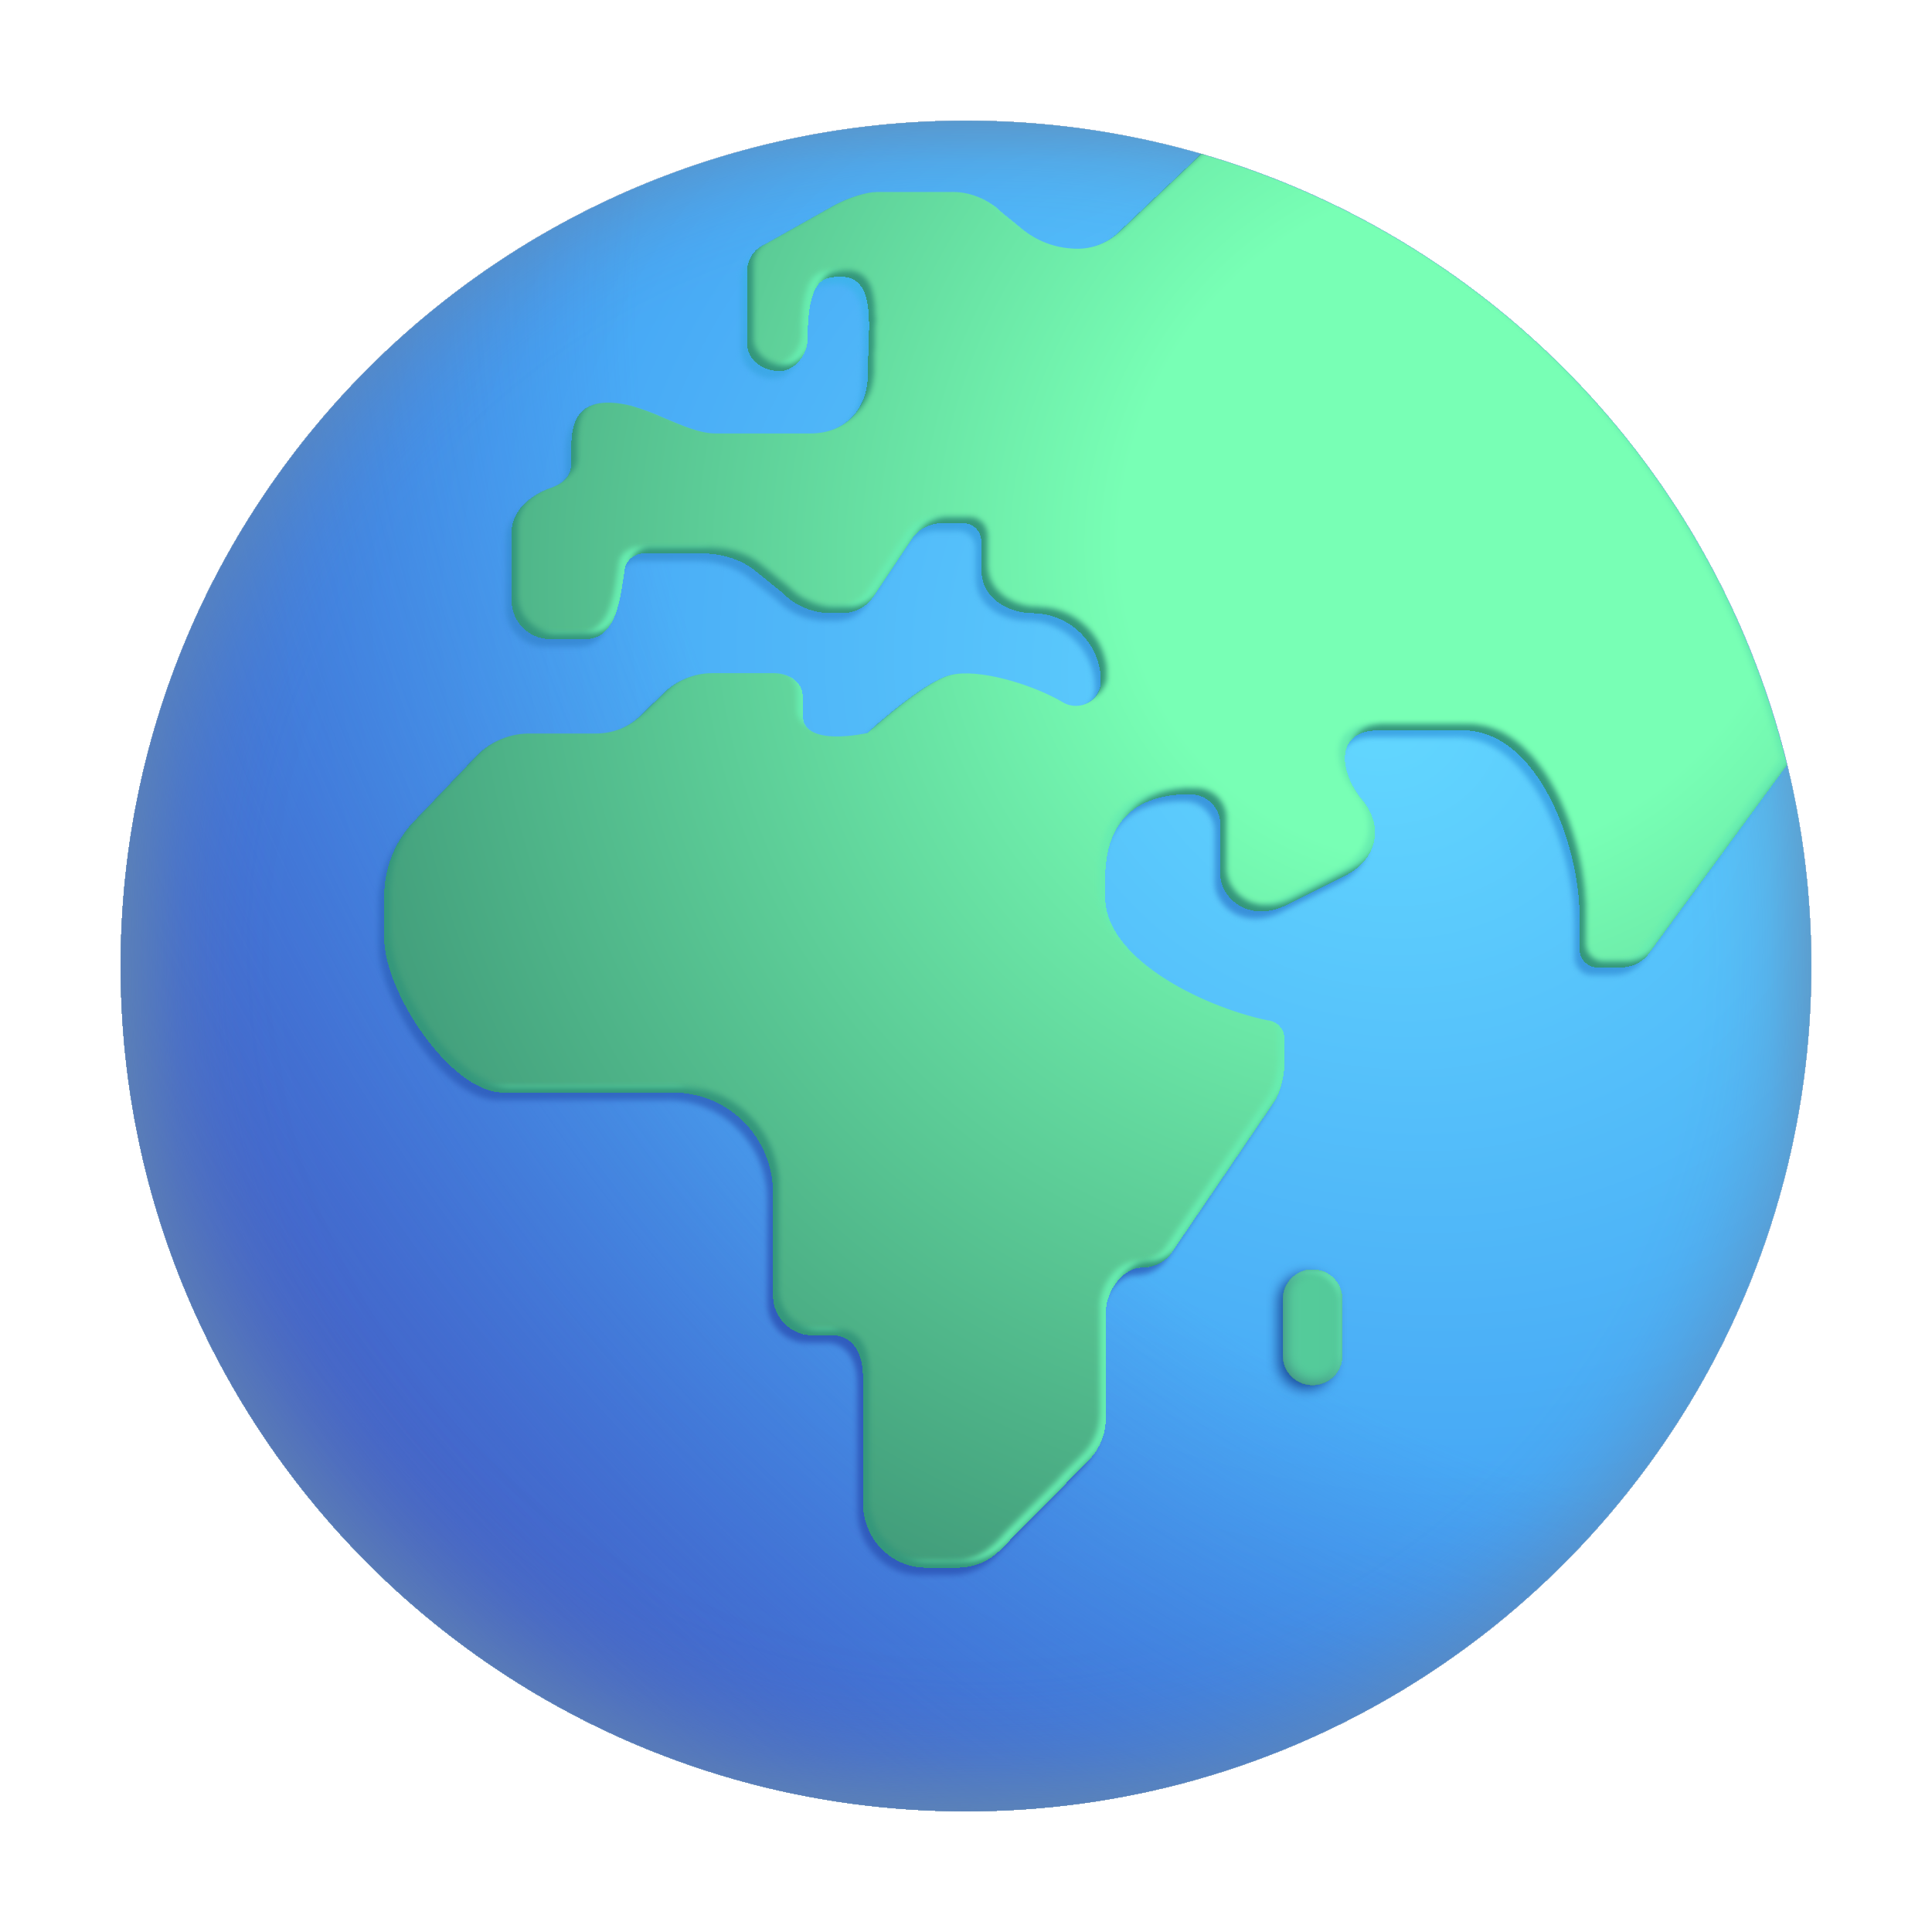
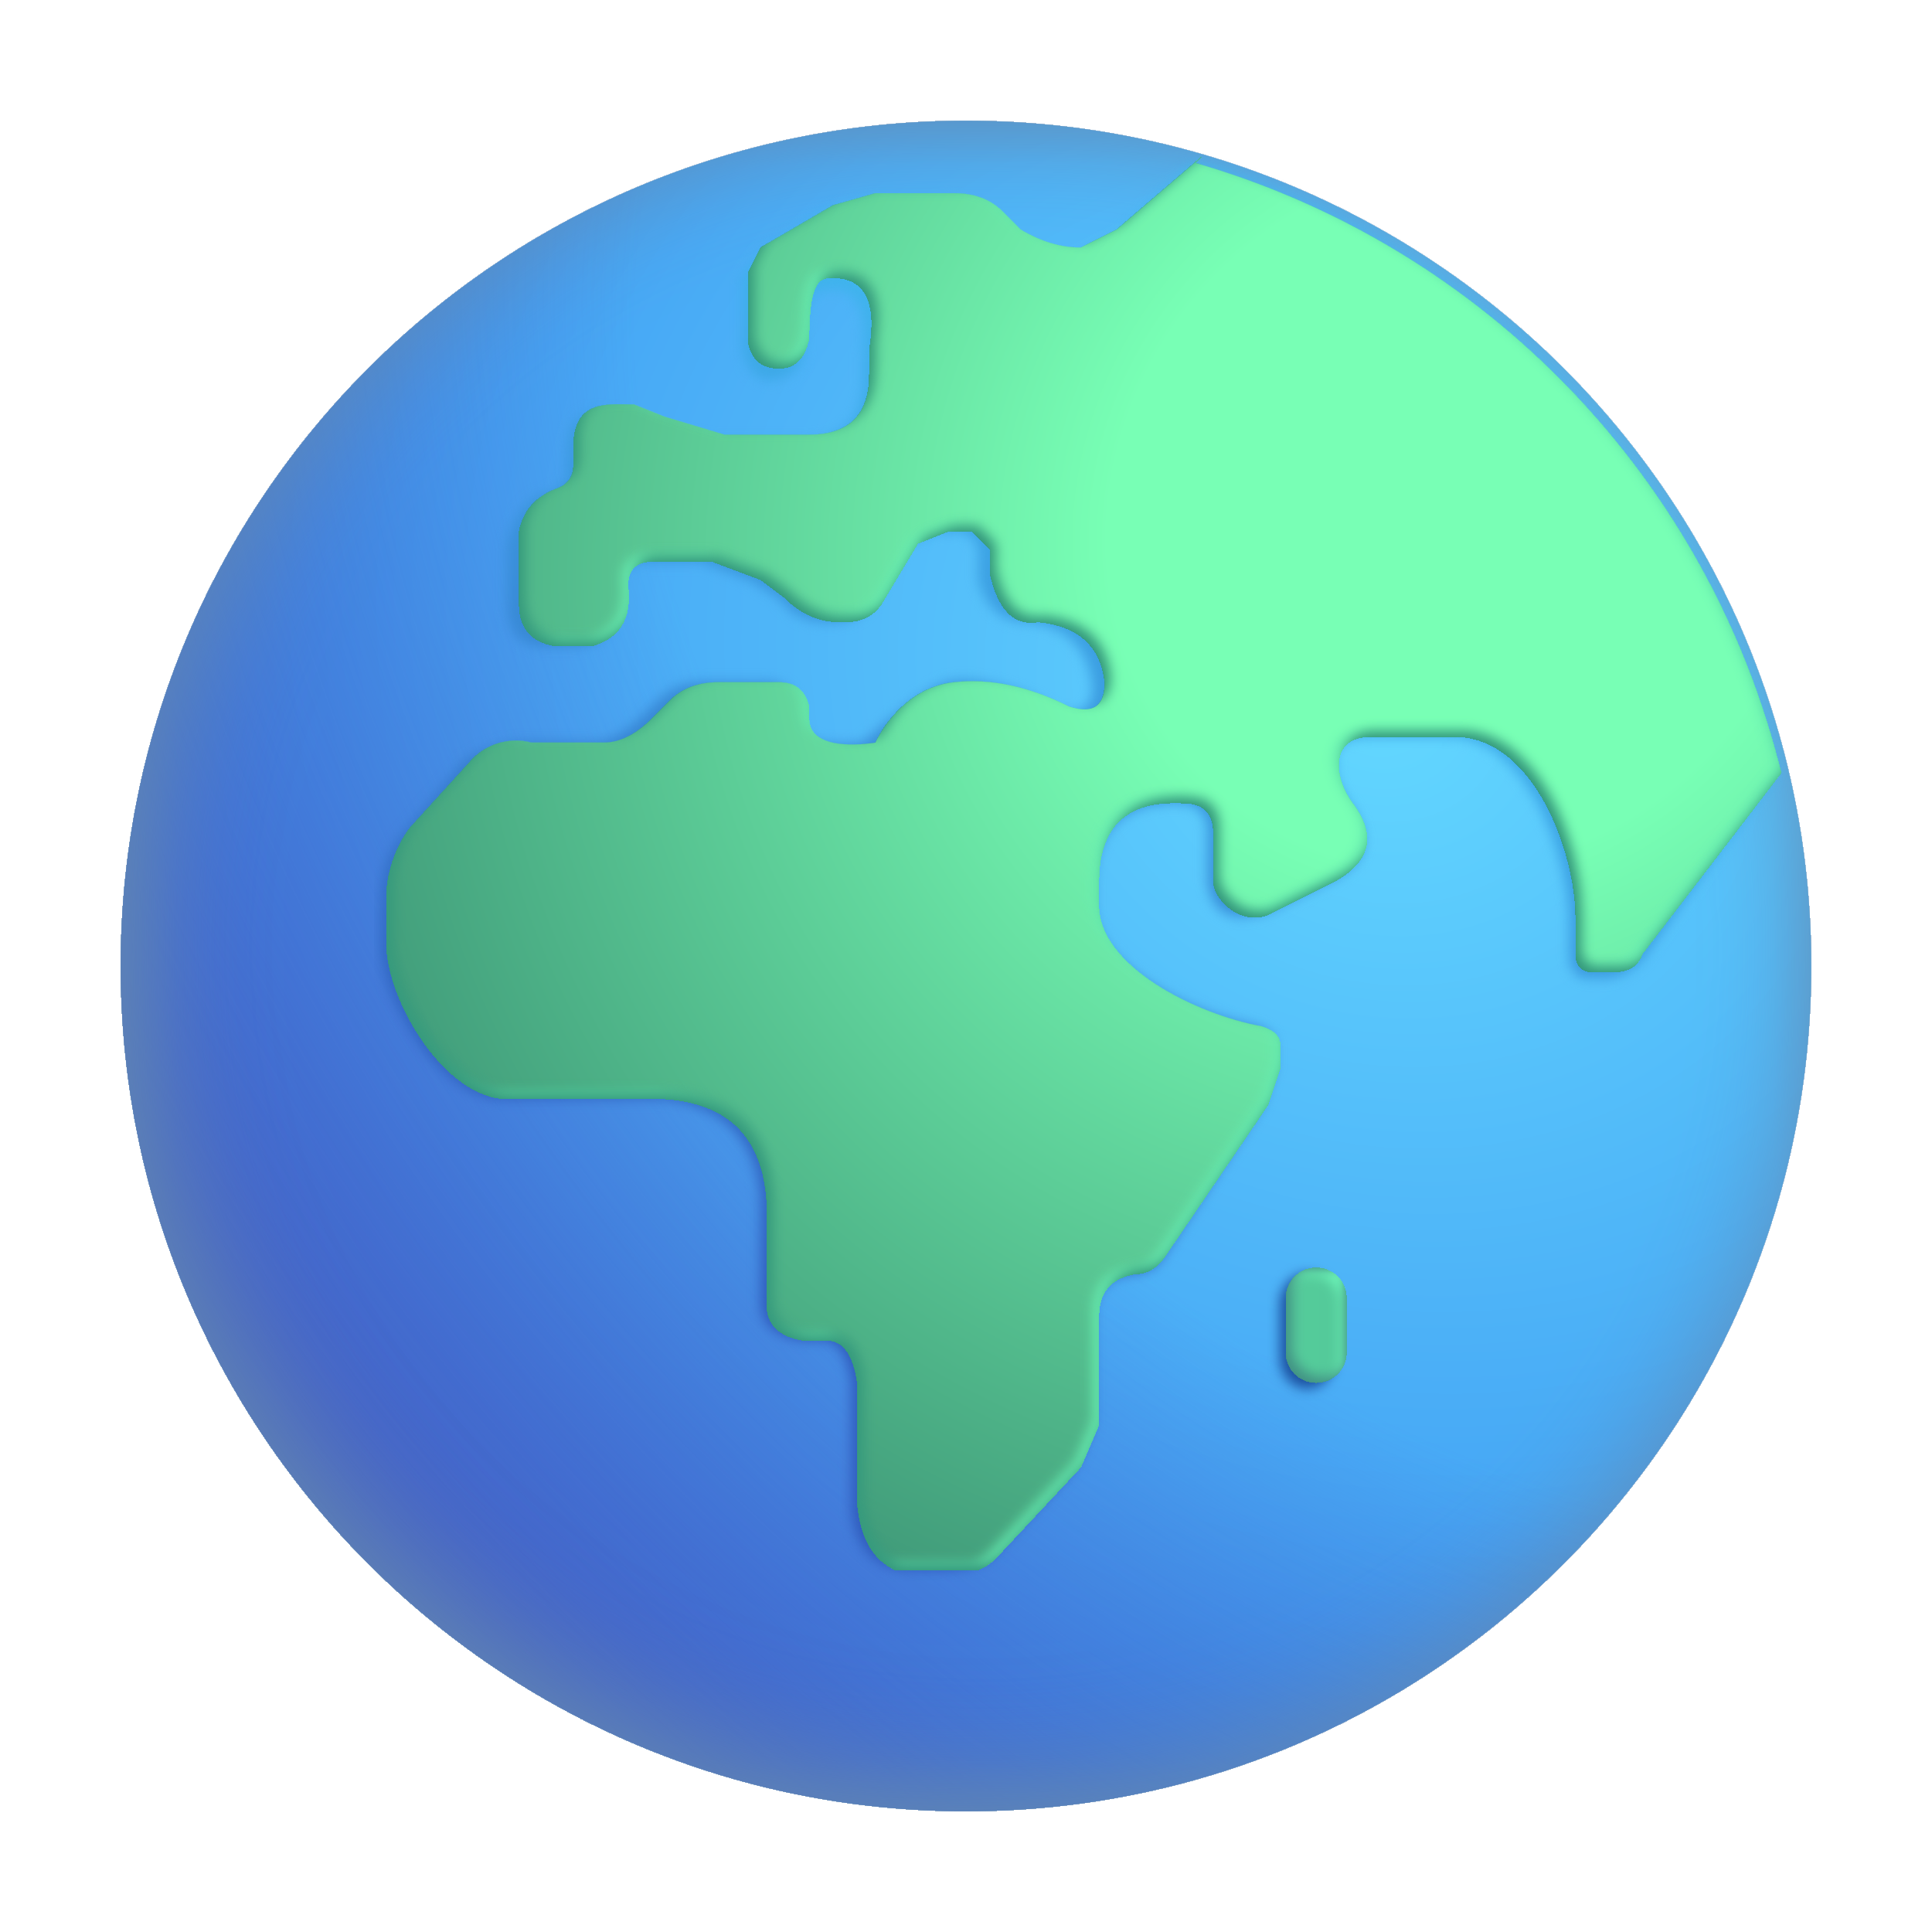
<svg xmlns="http://www.w3.org/2000/svg" fill="none" viewBox="0 0 32 32">
  <g filter="url(#filter0_i_18_4729)">
    <path fill="url(#paint0_radial_18_4729)" d="M16 30a14 14 0 1 0 0-28 14 14 0 0 0 0 28" />
    <path fill="url(#paint1_radial_18_4729)" d="M16 30a14 14 0 1 0 0-28 14 14 0 0 0 0 28" />
  </g>
  <g filter="url(#filter1_f_18_4729)">
-     <path fill="url(#paint2_linear_18_4729)" d="m19.81 2.68-1.38 1.3a1 1 0 0 1-.67.27q-.5 0-.9-.3l-.36-.3c-.21-.2-.52-.34-.81-.34h-1.26c-.18 0-.46.08-.69.21l-1.19.67a.5.5 0 0 0-.27.42v1.2c0 .3.31.47.55.46.24-.02.44-.28.44-.52 0-1 .27-1.02.47-1.04.59-.07.59.53.56 1.19l-.02.44c0 .57-.38.97-.96.97h-1.56c-.28 0-.58-.14-.87-.26a4 4 0 0 0-.54-.2c-.42-.1-.98-.13-.98.65v.3q0 .3-.37.42c-.3.11-.62.36-.62.73v1.12c0 .35.29.64.64.64h.57c.47 0 .56-.56.62-.96l.02-.12c0-.18.15-.34.34-.34h.96c.09 0 .54 0 .9.3l.43.34q.35.35.83.35h.14q.36 0 .55-.3l.61-.91a.6.6 0 0 1 .52-.28h.37c.15 0 .28.13.28.29v.47c0 .55.54.73.85.73.62 0 1.13.5 1.13 1.13 0 .32-.36.52-.64.35-.52-.31-1.4-.56-1.85-.45-.43.1-1.38.96-1.38.96s-1.1.26-1.08-.32v-.28c.01-.26-.25-.38-.47-.38h-1.03c-.3 0-.6.12-.81.33l-.32.32q-.33.34-.8.34H8.7c-.34-.01-.67.13-.91.37l-1.05 1.12c-.3.32-.47.75-.47 1.2v.7c0 .88 1.1 2.55 1.97 2.55h2.82c.91 0 1.65.74 1.65 1.66v1.7c0 .36.3.66.65.66h.34c.2 0 .5.14.5.7v2.08c0 .59.47 1.07 1.06 1.07h.48q.43 0 .75-.31l1.44-1.47a1 1 0 0 0 .29-.7v-1.77c0-.33.27-.72.6-.72q.31-.01.5-.26l1.71-2.53q.15-.3.15-.63v-.36c0-.16-.13-.3-.29-.31-1.11-.24-2.68-1.04-2.68-2.03v-.33c0-1.4 1.12-1.4 1.4-1.4h.01c.28 0 .5.24.5.5v.85c0 .35.44.79 1.07.5l1-.5c.51-.26.64-.79.26-1.25-.36-.43-.47-1.16.29-1.16h1.39c1.26 0 1.95 1.92 1.95 3.1v.54c0 .17.13.3.3.3h.34q.32 0 .53-.28l2.24-3.07A14 14 0 0 0 19.8 2.68" />
+     <path fill="url(#paint2_linear_18_4729)" d="M19.8 2.7 18.4 4l-.6.3q-.5 0-1-.3l-.3-.3q-.3-.3-.8-.4h-1.3l-.7.2-1.1.7-.3.4v1.2q.1.5.5.5.5-.1.5-.5c0-1 .2-1 .4-1q.7-.1.6 1.1v.4q0 1-1 1h-1.5l-1-.2-.4-.2c-.5-.1-1-.2-1 .6v.3q0 .3-.4.4t-.6.8v1q0 .7.6.7h.6q.7-.1.6-1 0-.3.4-.4h1l.8.3.5.3q.3.4.8.4h.1q.4 0 .6-.3l.6-1 .5-.2h.4q.2 0 .3.3v.5q.2.7.8.7 1 .1 1.1 1.1 0 .5-.6.4c-.5-.4-1.4-.6-1.8-.5s-1.4 1-1.4 1-1.1.2-1.1-.4v-.2q-.1-.4-.5-.4h-1q-.5 0-.8.3l-.3.3q-.4.4-.8.4H8.7q-.5 0-1 .3l-1 1.2q-.4.4-.4 1.2v.7c0 .8 1 2.5 2 2.5H11q1.5.2 1.6 1.7v1.7q0 .5.7.6h.3q.4 0 .5.7V25q.1 1 1 1h.5q.5 0 .8-.2l1.4-1.5.3-.7v-1.8q0-.6.6-.7.3 0 .5-.2l1.7-2.6.2-.6v-.4q0-.2-.3-.3c-1.1-.2-2.7-1-2.7-2v-.3c0-1.4 1.1-1.4 1.4-1.4q.5 0 .5.5v.8q.1.8 1 .5l1-.5q.9-.4.4-1.2c-.4-.5-.5-1.2.2-1.2H24c1.3 0 2 2 2 3.1v.5q0 .4.3.4h.3q.3 0 .6-.3l2.2-3.1a14 14 0 0 0-9.7-10.1" />
  </g>
  <g filter="url(#filter2_ii_18_4729)">
-     <path fill="url(#paint3_radial_18_4729)" d="m19.9 2.55-1.37 1.3a1 1 0 0 1-.67.27q-.5 0-.9-.3l-.37-.3c-.2-.2-.5-.34-.8-.34h-1.26c-.18 0-.46.09-.69.21l-1.19.67a.5.5 0 0 0-.27.42v1.2c0 .31.31.47.55.46.24-.02.44-.28.44-.52 0-1 .27-1.02.46-1.04h.01c.59-.06.58.53.55 1.19l-.01.44c0 .57-.38.97-.96.97h-1.56c-.28 0-.58-.14-.87-.26a4 4 0 0 0-.54-.2c-.42-.1-.98-.13-.98.65v.3q0 .3-.37.42c-.3.11-.62.37-.62.73v1.12c0 .35.28.64.64.64h.57c.47 0 .56-.56.62-.95l.02-.12c0-.2.14-.35.34-.35h.96c.08 0 .54 0 .9.3l.42.34q.35.35.84.35h.14q.35 0 .55-.3l.6-.9a.6.6 0 0 1 .53-.29h.36a.3.3 0 0 1 .29.3v.46c0 .55.54.73.84.73.62 0 1.14.5 1.14 1.13 0 .32-.36.52-.64.35-.53-.31-1.41-.56-1.85-.45-.44.1-1.38.96-1.38.96s-1.11.26-1.08-.32v-.27c0-.27-.25-.4-.47-.4h-1.03c-.3 0-.6.13-.81.35l-.32.31q-.33.34-.8.34H8.8a1.2 1.2 0 0 0-.91.38l-1.06 1.11a1.8 1.8 0 0 0-.46 1.2v.7c0 .88 1.1 2.55 1.97 2.55h2.81c.92 0 1.66.74 1.66 1.67v1.7c0 .36.3.65.64.65h.35c.2 0 .5.14.5.7v2.08c0 .59.46 1.07 1.05 1.07h.49q.44 0 .74-.31l1.45-1.47a1 1 0 0 0 .28-.7v-1.77c.01-.33.28-.72.6-.72.2 0 .4-.1.5-.26l1.72-2.53q.14-.3.14-.63v-.36c0-.15-.12-.3-.28-.31-1.12-.24-2.69-1.04-2.69-2.03v-.33c0-1.4 1.13-1.39 1.42-1.39.28 0 .5.23.5.5v.84c0 .35.44.8 1.07.5l1-.5c.5-.26.64-.79.26-1.25-.36-.43-.48-1.15.29-1.15h1.39c1.25 0 1.94 1.9 1.94 3.1v.53c0 .17.14.3.3.3h.34q.35 0 .53-.28l2.25-3.07a14 14 0 0 0-9.7-10.12" />
+     <path fill="url(#paint3_radial_18_4729)" d="m19.9 2.6-1.4 1.2-.6.3q-.5 0-1-.3l-.3-.3q-.3-.3-.8-.3h-1.3l-.7.2-1.2.7-.2.4v1.2q.1.4.5.4t.5-.5c0-1 .2-1 .4-1q.8 0 .6 1.2v.4q0 1-1 1H12l-1-.3-.5-.2c-.4 0-1-.1-1 .7v.3q0 .3-.3.4-.5.2-.6.7V10q0 .6.6.7h.6q.7-.2.6-1 0-.4.4-.4h1l.8.3.4.3q.4.4.9.4h.1q.4 0 .6-.3l.6-1 .5-.2h.4l.3.3v.4q.2.9.8.8 1 .1 1.1 1 0 .6-.6.4-1-.5-1.9-.4c-.9.1-1.3 1-1.3 1s-1.1.2-1.1-.4v-.2q-.1-.4-.5-.4h-1q-.5 0-.8.3l-.3.3q-.4.4-.8.4H8.8a1 1 0 0 0-1 .3l-1 1.1a2 2 0 0 0-.4 1.2v.7c0 1 1 2.6 2 2.6H11q1.6.1 1.7 1.7v1.7q0 .5.6.6h.4q.4 0 .5.7v2q.1 1.1 1 1.2h.5q.5 0 .8-.3l1.4-1.5.3-.7v-1.8q0-.6.6-.7.3 0 .5-.3l1.7-2.5.2-.6v-.4q0-.2-.3-.3c-1.1-.2-2.7-1-2.7-2v-.4c0-1.4 1.1-1.3 1.4-1.3q.5 0 .5.5v.8c0 .3.5.8 1 .5l1-.5q.9-.5.3-1.3c-.3-.4-.4-1.1.3-1.1h1.4c1.3 0 2 1.9 2 3v.6q0 .3.3.3h.3q.4 0 .5-.3l2.3-3a14 14 0 0 0-9.7-10.1" />
  </g>
  <g filter="url(#filter3_f_18_4729)">
-     <rect width=".93" height="1.91" x="21.17" y="21.1" fill="#1c51a0" rx=".46" />
+     <rect width=".9" height="1.9" x="21.2" y="21.1" fill="#1c51a0" rx=".5" />
  </g>
  <g filter="url(#filter4_ii_18_4729)">
-     <rect width=".98" height="1.91" x="21.25" y="21.03" fill="url(#paint4_linear_18_4729)" rx=".49" />
+     <rect width="1" height="1.9" x="21.3" y="21" fill="url(#paint4_linear_18_4729)" rx=".5" />
  </g>
  <defs>
-     <filter id="filter0_i_18_4729" width="28.25" height="28.25" x="2" y="1.75" color-interpolation-filters="sRGB" filterUnits="userSpaceOnUse">
+     <filter id="filter0_i_18_4729" width="28.3" height="28.3" x="2" y="1.8" color-interpolation-filters="sRGB" filterUnits="userSpaceOnUse">
      <feFlood flood-opacity="0" result="BackgroundImageFix" />
      <feBlend in="SourceGraphic" in2="BackgroundImageFix" result="shape" />
      <feColorMatrix in="SourceAlpha" result="hardAlpha" values="0 0 0 0 0 0 0 0 0 0 0 0 0 0 0 0 0 0 127 0" />
-       <feOffset dx=".25" dy="-.25" />
+       <feOffset dx=".3" dy="-.3" />
      <feGaussianBlur stdDeviation="1" />
      <feComposite in2="hardAlpha" k2="-1" k3="1" operator="arithmetic" />
      <feColorMatrix values="0 0 0 0 0.388 0 0 0 0 0.537 0 0 0 0 0.694 0 0 0 1 0" />
      <feBlend in2="shape" result="effect1_innerShadow_18_4729" />
    </filter>
-     <filter id="filter1_f_18_4729" width="23.42" height="23.61" x="6.18" y="2.58" color-interpolation-filters="sRGB" filterUnits="userSpaceOnUse">
+     <filter id="filter1_f_18_4729" width="23.4" height="23.6" x="6.2" y="2.6" color-interpolation-filters="sRGB" filterUnits="userSpaceOnUse">
      <feFlood flood-opacity="0" result="BackgroundImageFix" />
      <feBlend in="SourceGraphic" in2="BackgroundImageFix" result="shape" />
-       <feGaussianBlur result="effect1_foregroundBlur_18_4729" stdDeviation=".05" />
+       <feGaussianBlur result="effect1_foregroundBlur_18_4729" stdDeviation=".1" />
    </filter>
-     <filter id="filter2_ii_18_4729" width="23.42" height="23.51" x="6.28" y="2.45" color-interpolation-filters="sRGB" filterUnits="userSpaceOnUse">
+     <filter id="filter2_ii_18_4729" width="23.4" height="23.5" x="6.3" y="2.5" color-interpolation-filters="sRGB" filterUnits="userSpaceOnUse">
      <feFlood flood-opacity="0" result="BackgroundImageFix" />
      <feBlend in="SourceGraphic" in2="BackgroundImageFix" result="shape" />
      <feColorMatrix in="SourceAlpha" result="hardAlpha" values="0 0 0 0 0 0 0 0 0 0 0 0 0 0 0 0 0 0 127 0" />
      <feOffset dx="-.1" dy="-.1" />
-       <feGaussianBlur stdDeviation=".05" />
+       <feGaussianBlur stdDeviation=".1" />
      <feComposite in2="hardAlpha" k2="-1" k3="1" operator="arithmetic" />
      <feColorMatrix values="0 0 0 0 0.404 0 0 0 0 0.929 0 0 0 0 0.69 0 0 0 1 0" />
      <feBlend in2="shape" result="effect1_innerShadow_18_4729" />
      <feColorMatrix in="SourceAlpha" result="hardAlpha" values="0 0 0 0 0 0 0 0 0 0 0 0 0 0 0 0 0 0 127 0" />
      <feOffset dx=".1" dy="-.1" />
-       <feGaussianBlur stdDeviation=".05" />
+       <feGaussianBlur stdDeviation=".1" />
      <feComposite in2="hardAlpha" k2="-1" k3="1" operator="arithmetic" />
      <feColorMatrix values="0 0 0 0 0.204 0 0 0 0 0.592 0 0 0 0 0.482 0 0 0 1 0" />
      <feBlend in2="effect1_innerShadow_18_4729" result="effect2_innerShadow_18_4729" />
    </filter>
-     <filter id="filter3_f_18_4729" width="1.33" height="2.31" x="20.97" y="20.9" color-interpolation-filters="sRGB" filterUnits="userSpaceOnUse">
+     <filter id="filter3_f_18_4729" width="1.3" height="2.3" x="21" y="20.9" color-interpolation-filters="sRGB" filterUnits="userSpaceOnUse">
      <feFlood flood-opacity="0" result="BackgroundImageFix" />
      <feBlend in="SourceGraphic" in2="BackgroundImageFix" result="shape" />
      <feGaussianBlur result="effect1_foregroundBlur_18_4729" stdDeviation=".1" />
    </filter>
-     <filter id="filter4_ii_18_4729" width="1.08" height="2.01" x="21.2" y="20.98" color-interpolation-filters="sRGB" filterUnits="userSpaceOnUse">
+     <filter id="filter4_ii_18_4729" width="1.1" height="2" x="21.2" y="21" color-interpolation-filters="sRGB" filterUnits="userSpaceOnUse">
      <feFlood flood-opacity="0" result="BackgroundImageFix" />
      <feBlend in="SourceGraphic" in2="BackgroundImageFix" result="shape" />
      <feColorMatrix in="SourceAlpha" result="hardAlpha" values="0 0 0 0 0 0 0 0 0 0 0 0 0 0 0 0 0 0 127 0" />
-       <feOffset dx="-.05" dy=".05" />
-       <feGaussianBlur stdDeviation=".05" />
+       <feOffset dx="-.1" dy=".1" />
+       <feGaussianBlur stdDeviation=".1" />
      <feComposite in2="hardAlpha" k2="-1" k3="1" operator="arithmetic" />
      <feColorMatrix values="0 0 0 0 0.424 0 0 0 0 0.961 0 0 0 0 0.722 0 0 0 1 0" />
      <feBlend in2="shape" result="effect1_innerShadow_18_4729" />
      <feColorMatrix in="SourceAlpha" result="hardAlpha" values="0 0 0 0 0 0 0 0 0 0 0 0 0 0 0 0 0 0 127 0" />
-       <feOffset dx=".05" dy="-.05" />
+       <feOffset dx=".1" dy="-.1" />
      <feGaussianBlur stdDeviation=".1" />
      <feComposite in2="hardAlpha" k2="-1" k3="1" operator="arithmetic" />
      <feColorMatrix values="0 0 0 0 0.255 0 0 0 0 0.569 0 0 0 0 0.514 0 0 0 1 0" />
      <feBlend in2="effect1_innerShadow_18_4729" result="effect2_innerShadow_18_4729" />
    </filter>
-     <radialGradient id="paint0_radial_18_4729" cx="0" cy="0" r="1" gradientTransform="rotate(122.07 8.16 12.1)scale(21.1401 23.9585)" gradientUnits="userSpaceOnUse">
+     <radialGradient id="paint0_radial_18_4729" cx="0" cy="0" r="1" gradientTransform="rotate(122 8.2 12.1)scale(21.1401 23.9585)" gradientUnits="userSpaceOnUse">
      <stop stop-color="#63d8ff" />
      <stop offset="1" stop-color="#3488ef" />
    </radialGradient>
-     <radialGradient id="paint1_radial_18_4729" cx="0" cy="0" r="1" gradientTransform="rotate(137.75 11.02 9.79)scale(26.0707 34.5063)" gradientUnits="userSpaceOnUse">
+     <radialGradient id="paint1_radial_18_4729" cx="0" cy="0" r="1" gradientTransform="rotate(137.7 11 9.8)scale(26.0707 34.5063)" gradientUnits="userSpaceOnUse">
      <stop offset=".5" stop-color="#465dc2" stop-opacity="0" />
      <stop offset="1" stop-color="#465dc2" />
    </radialGradient>
-     <radialGradient id="paint3_radial_18_4729" cx="0" cy="0" r="1" gradientTransform="rotate(133.77 10.29 9.44)scale(20.2284 18.6634)" gradientUnits="userSpaceOnUse">
-       <stop offset=".29" stop-color="#78ffb5" />
+     <radialGradient id="paint3_radial_18_4729" cx="0" cy="0" r="1" gradientTransform="rotate(133.8 10.3 9.4)scale(20.2284 18.6634)" gradientUnits="userSpaceOnUse">
+       <stop offset=".3" stop-color="#78ffb5" />
      <stop offset="1" stop-color="#409a79" />
    </radialGradient>
-     <linearGradient id="paint2_linear_18_4729" x1="19.23" x2="11.42" y1="6.15" y2="21.15" gradientUnits="userSpaceOnUse">
+     <linearGradient id="paint2_linear_18_4729" x1="19.2" x2="11.4" y1="6.2" y2="21.1" gradientUnits="userSpaceOnUse">
      <stop stop-color="#40b9f0" />
      <stop offset="1" stop-color="#305cbd" />
    </linearGradient>
-     <linearGradient id="paint4_linear_18_4729" x1="21.25" x2="22.45" y1="21.99" y2="21.99" gradientUnits="userSpaceOnUse">
+     <linearGradient id="paint4_linear_18_4729" x1="21.3" x2="22.4" y1="22" y2="22" gradientUnits="userSpaceOnUse">
      <stop stop-color="#55cc9b" />
      <stop offset="1" stop-color="#53c999" />
    </linearGradient>
  </defs>
</svg>
